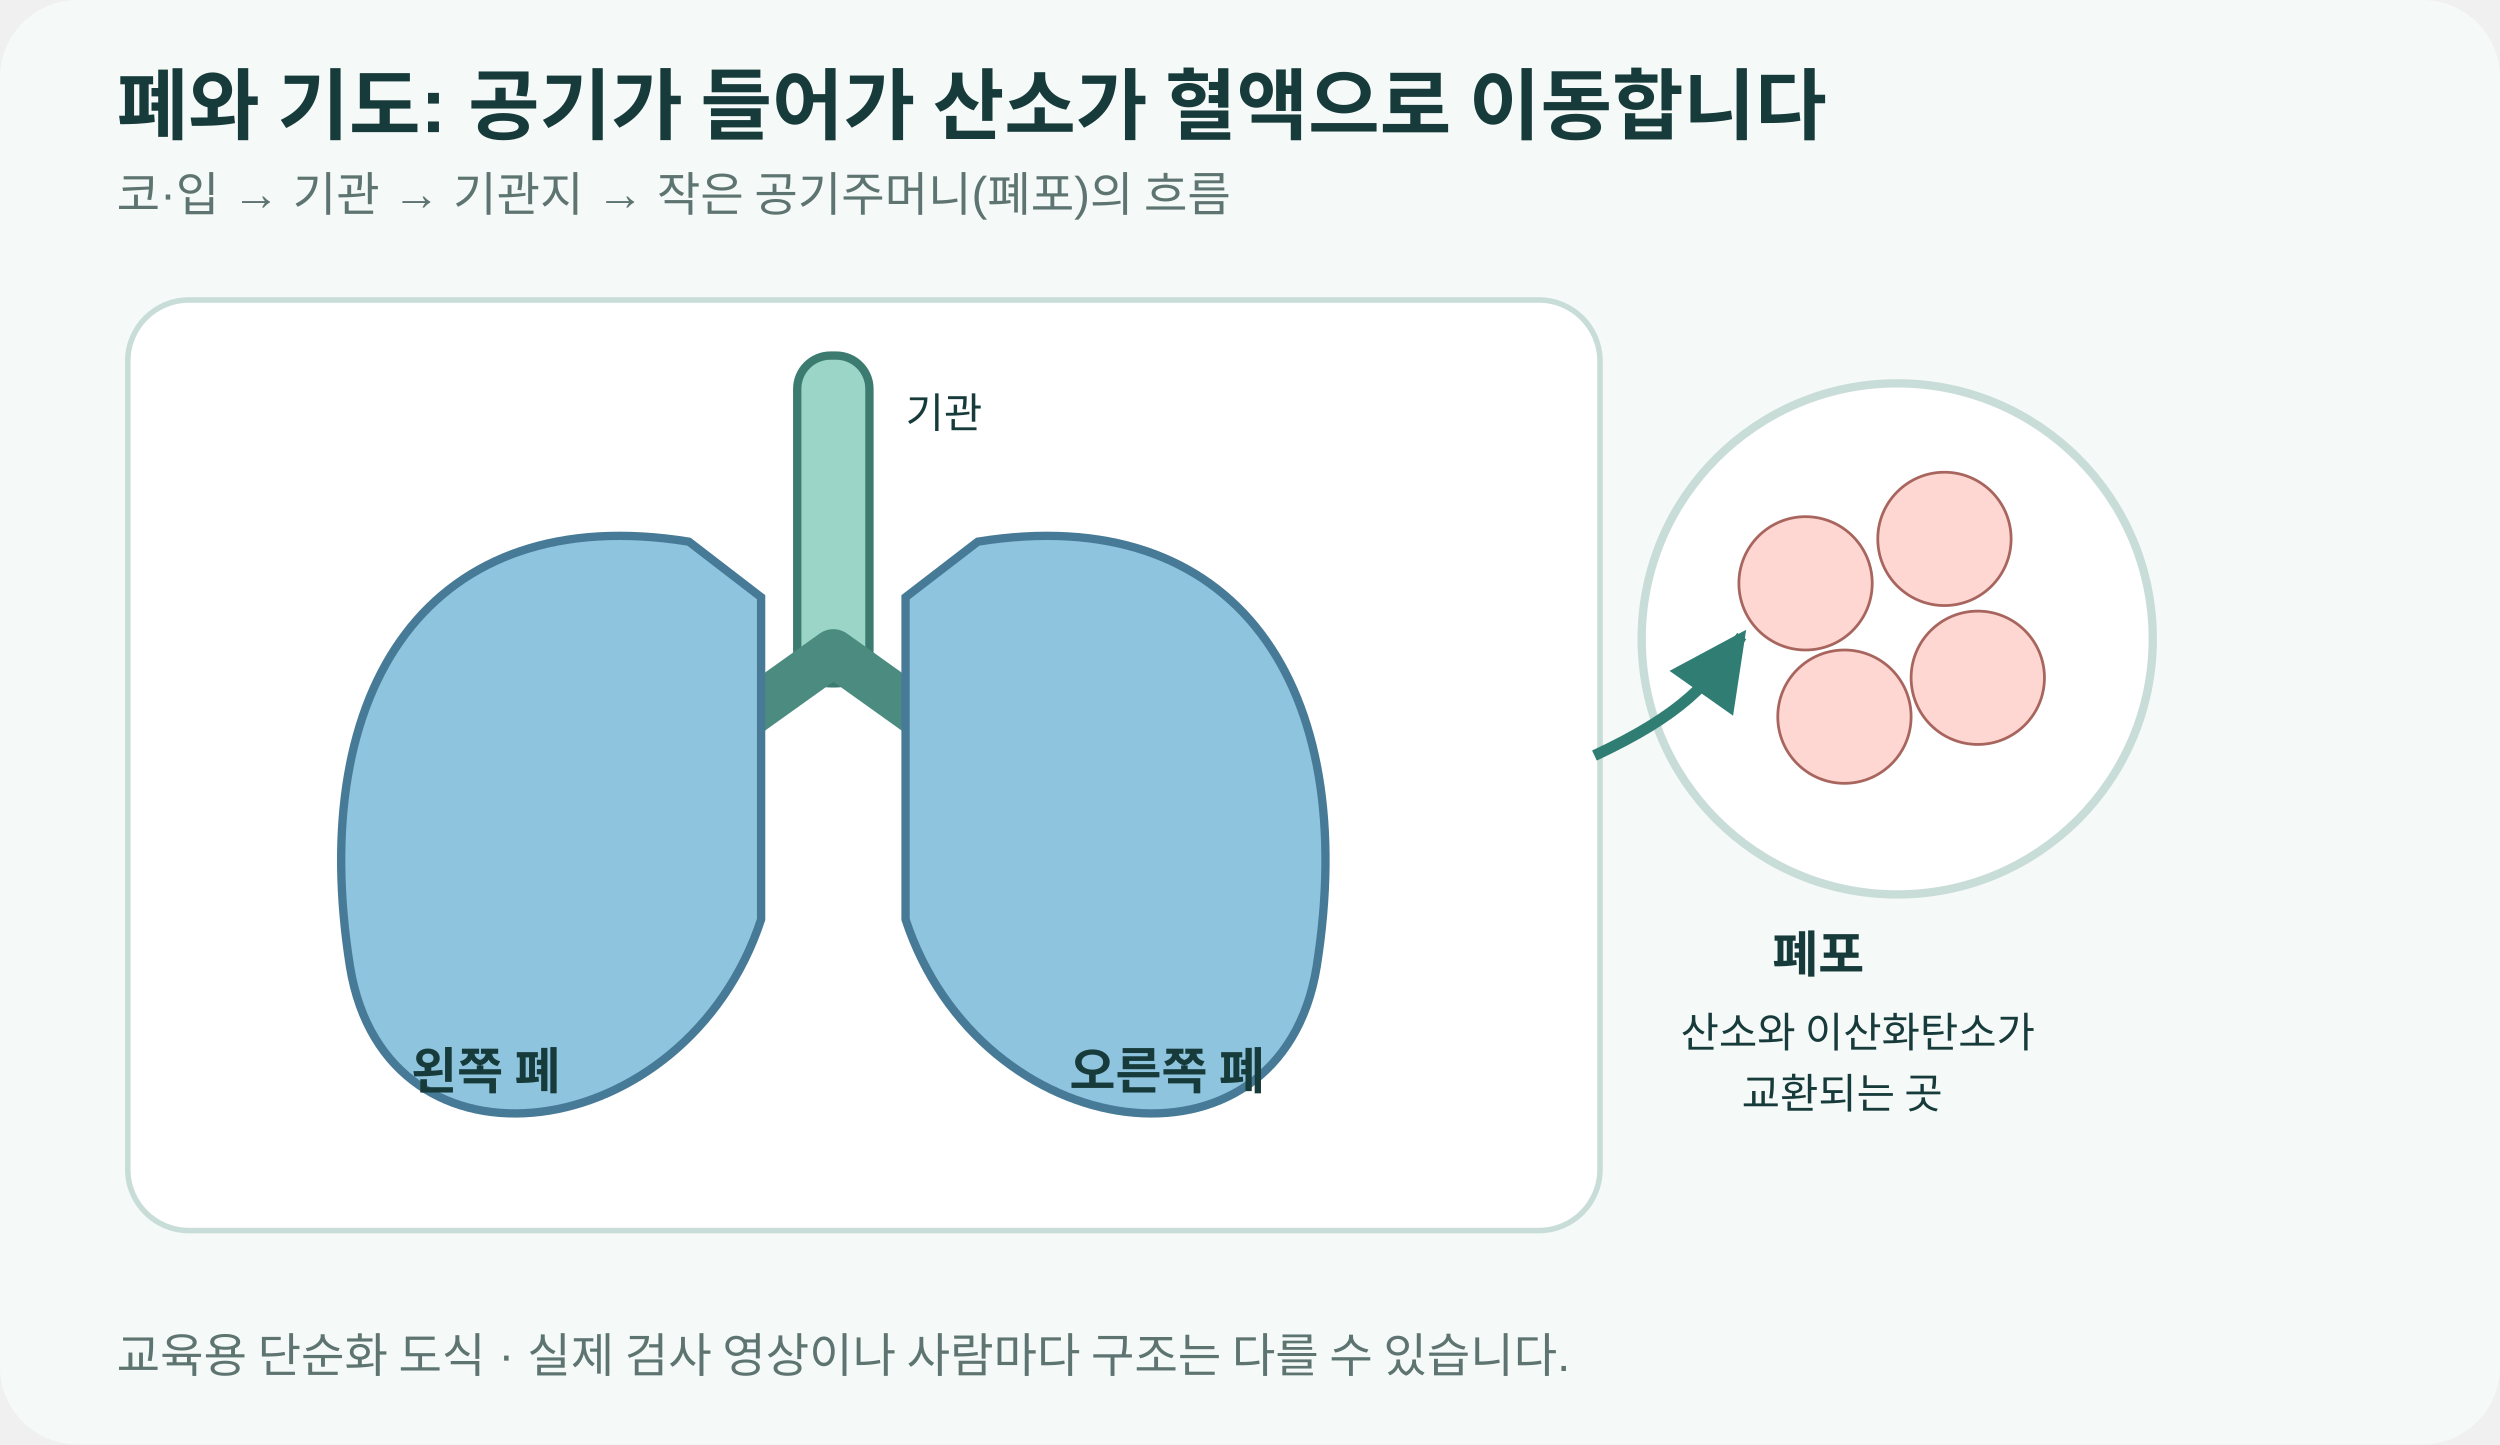
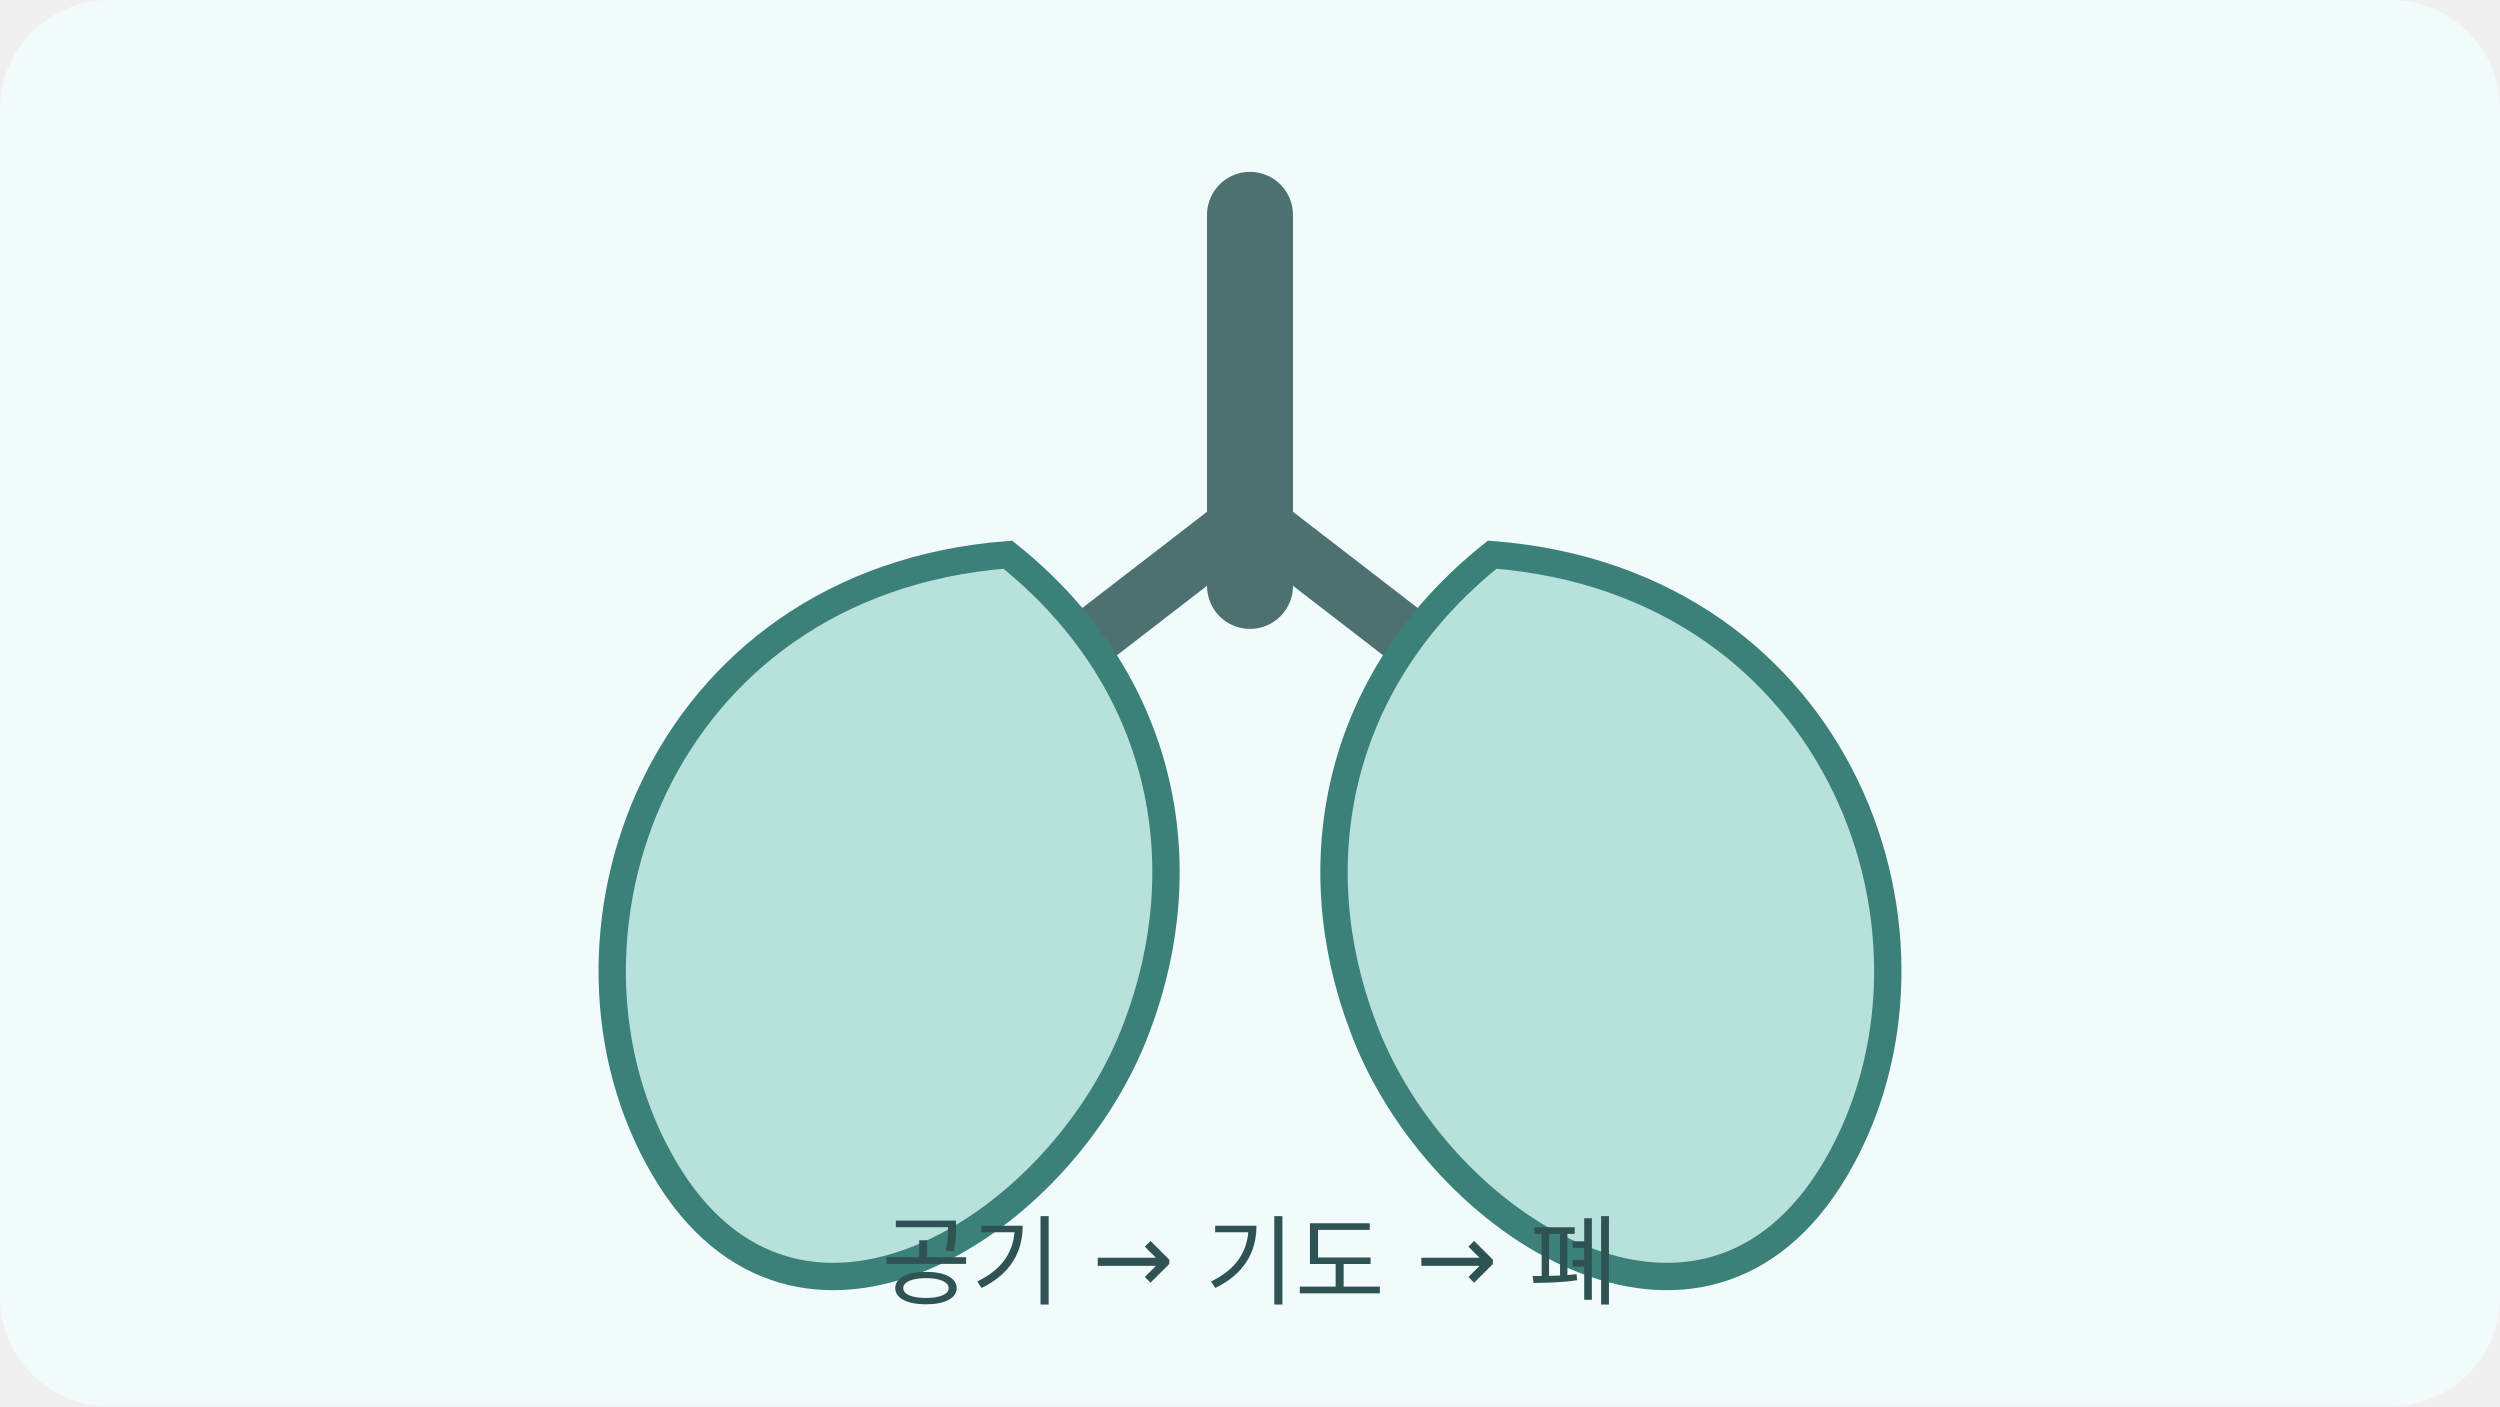
- <svg xmlns="http://www.w3.org/2000/svg" viewBox="0 0 900 520" role="img">
-   <rect width="900" height="520" rx="28" fill="#f5faf8" />
-   <style>text{font-family:Arial,"Noto Sans KR",sans-serif;fill:#173b3a}.t{font-size:28px;font-weight:700}.s{font-size:17px;fill:#5e7470}.l{font-size:18px;font-weight:700}.m{font-size:15px}.box{fill:#fff;stroke:#c9ddd8;stroke-width:2}.line{stroke:#5a7772;stroke-width:2;fill:none}.arrow{stroke:#2f7d73;stroke-width:4;fill:none;marker-end:url(#a)}.bone{fill:#f4dfb9;stroke:#9c7649;stroke-width:4}.cart{fill:#8fd3c7;stroke:#31796f;stroke-width:3}.soft{fill:#eaa49b;stroke:#9a5148;stroke-width:3}.organ{fill:#d97774;stroke:#8e4b49;stroke-width:4}.blue{fill:#8fc4df;stroke:#467a96;stroke-width:3}.green{fill:#9bd5c7;stroke:#3c7b70;stroke-width:3}.gold{fill:#f3c876;stroke:#9c7635;stroke-width:3}</style>
-   <defs>
-     <marker id="a" viewBox="0 0 10 10" refX="9" refY="5" markerWidth="7" markerHeight="7" orient="auto-start-reverse">
-       <path d="M0 0L10 5L0 10Z" fill="#2f7d73" />
-     </marker>
-   </defs>
-   <text x="42" y="48" class="t">폐와 기도: 공기가 들어가 산소가 혈액으로 이동합니다</text>
-   <text x="42" y="76" class="s">코·입 → 기관 → 기관지 → 작은 공기주머니(폐포)의 흐름</text>
-   <rect x="46" y="108" width="530" height="335" rx="22" class="box" />
-   <rect x="287" y="128" width="26" height="118" rx="12" class="green" />
-   <text x="326" y="154" class="m">기관</text>
-   <path d="M300 235 L230 285 M300 235 L370 285" stroke="#4c8b80" stroke-width="17" fill="none" stroke-linecap="round" />
-   <path d="M230 285 L190 334 M230 285 L250 345 M370 285 L410 334 M370 285 L350 345" stroke="#6ca99e" stroke-width="9" fill="none" stroke-linecap="round" />
-   <path d="M248 195 C155 180 110 247 126 348 C139 428 247 413 274 331 L274 215Z" class="blue" />
-   <path d="M352 195 C445 180 490 247 474 348 C461 428 353 413 326 331 L326 215Z" class="blue" />
-   <text x="148" y="392" class="l">왼쪽 폐</text>
-   <text x="385" y="392" class="l">오른쪽 폐</text>
-   <circle cx="683" cy="230" r="92" fill="#fff" stroke="#c9ddd8" stroke-width="3" />
-   <circle cx="650" cy="210" r="24" fill="#ffd7d2" stroke="#a7655e" />
-   <circle cx="700" cy="194" r="24" fill="#ffd7d2" stroke="#a7655e" />
-   <circle cx="712" cy="244" r="24" fill="#ffd7d2" stroke="#a7655e" />
-   <circle cx="664" cy="258" r="24" fill="#ffd7d2" stroke="#a7655e" />
-   <text x="638" y="350" class="l">폐포</text>
-   <text x="605" y="377" class="m">산소와 이산화탄소가</text>
-   <text x="627" y="399" class="m">교환되는 곳</text>
-   <path d="M574 272 C606 257 615 246 627 229" class="arrow" />
-   <text x="42" y="494" class="s">교육용 단순화 도식 · 실제 검사 영상이나 사람마다 구조는 다를 수 있습니다.</text>
+ <svg xmlns="http://www.w3.org/2000/svg" viewBox="0 0 640 360" role="img" aria-labelledby="t d">
+   <rect width="640" height="360" rx="28" fill="#f2fbfb" />
+   <path d="M320 55v95" stroke="#4c716f" stroke-width="22" stroke-linecap="round" />
+   <path d="M320 132l-70 54m70-54 70 54" stroke="#4c716f" stroke-width="15" stroke-linecap="round" />
+   <path d="M258 142c-90 7-122 99-88 157 34 58 102 15 121-36 16-42 7-89-33-121z" fill="#b8e1dc" stroke="#3b8179" stroke-width="7" />
+   <path d="M382 142c90 7 122 99 88 157-34 58-102 15-121-36-16-42-7-89 33-121z" fill="#b8e1dc" stroke="#3b8179" stroke-width="7" />
+   <text x="320" y="332" text-anchor="middle" font-family="sans-serif" font-size="25" fill="#2f5253">공기 → 기도 → 폐</text>
</svg>
